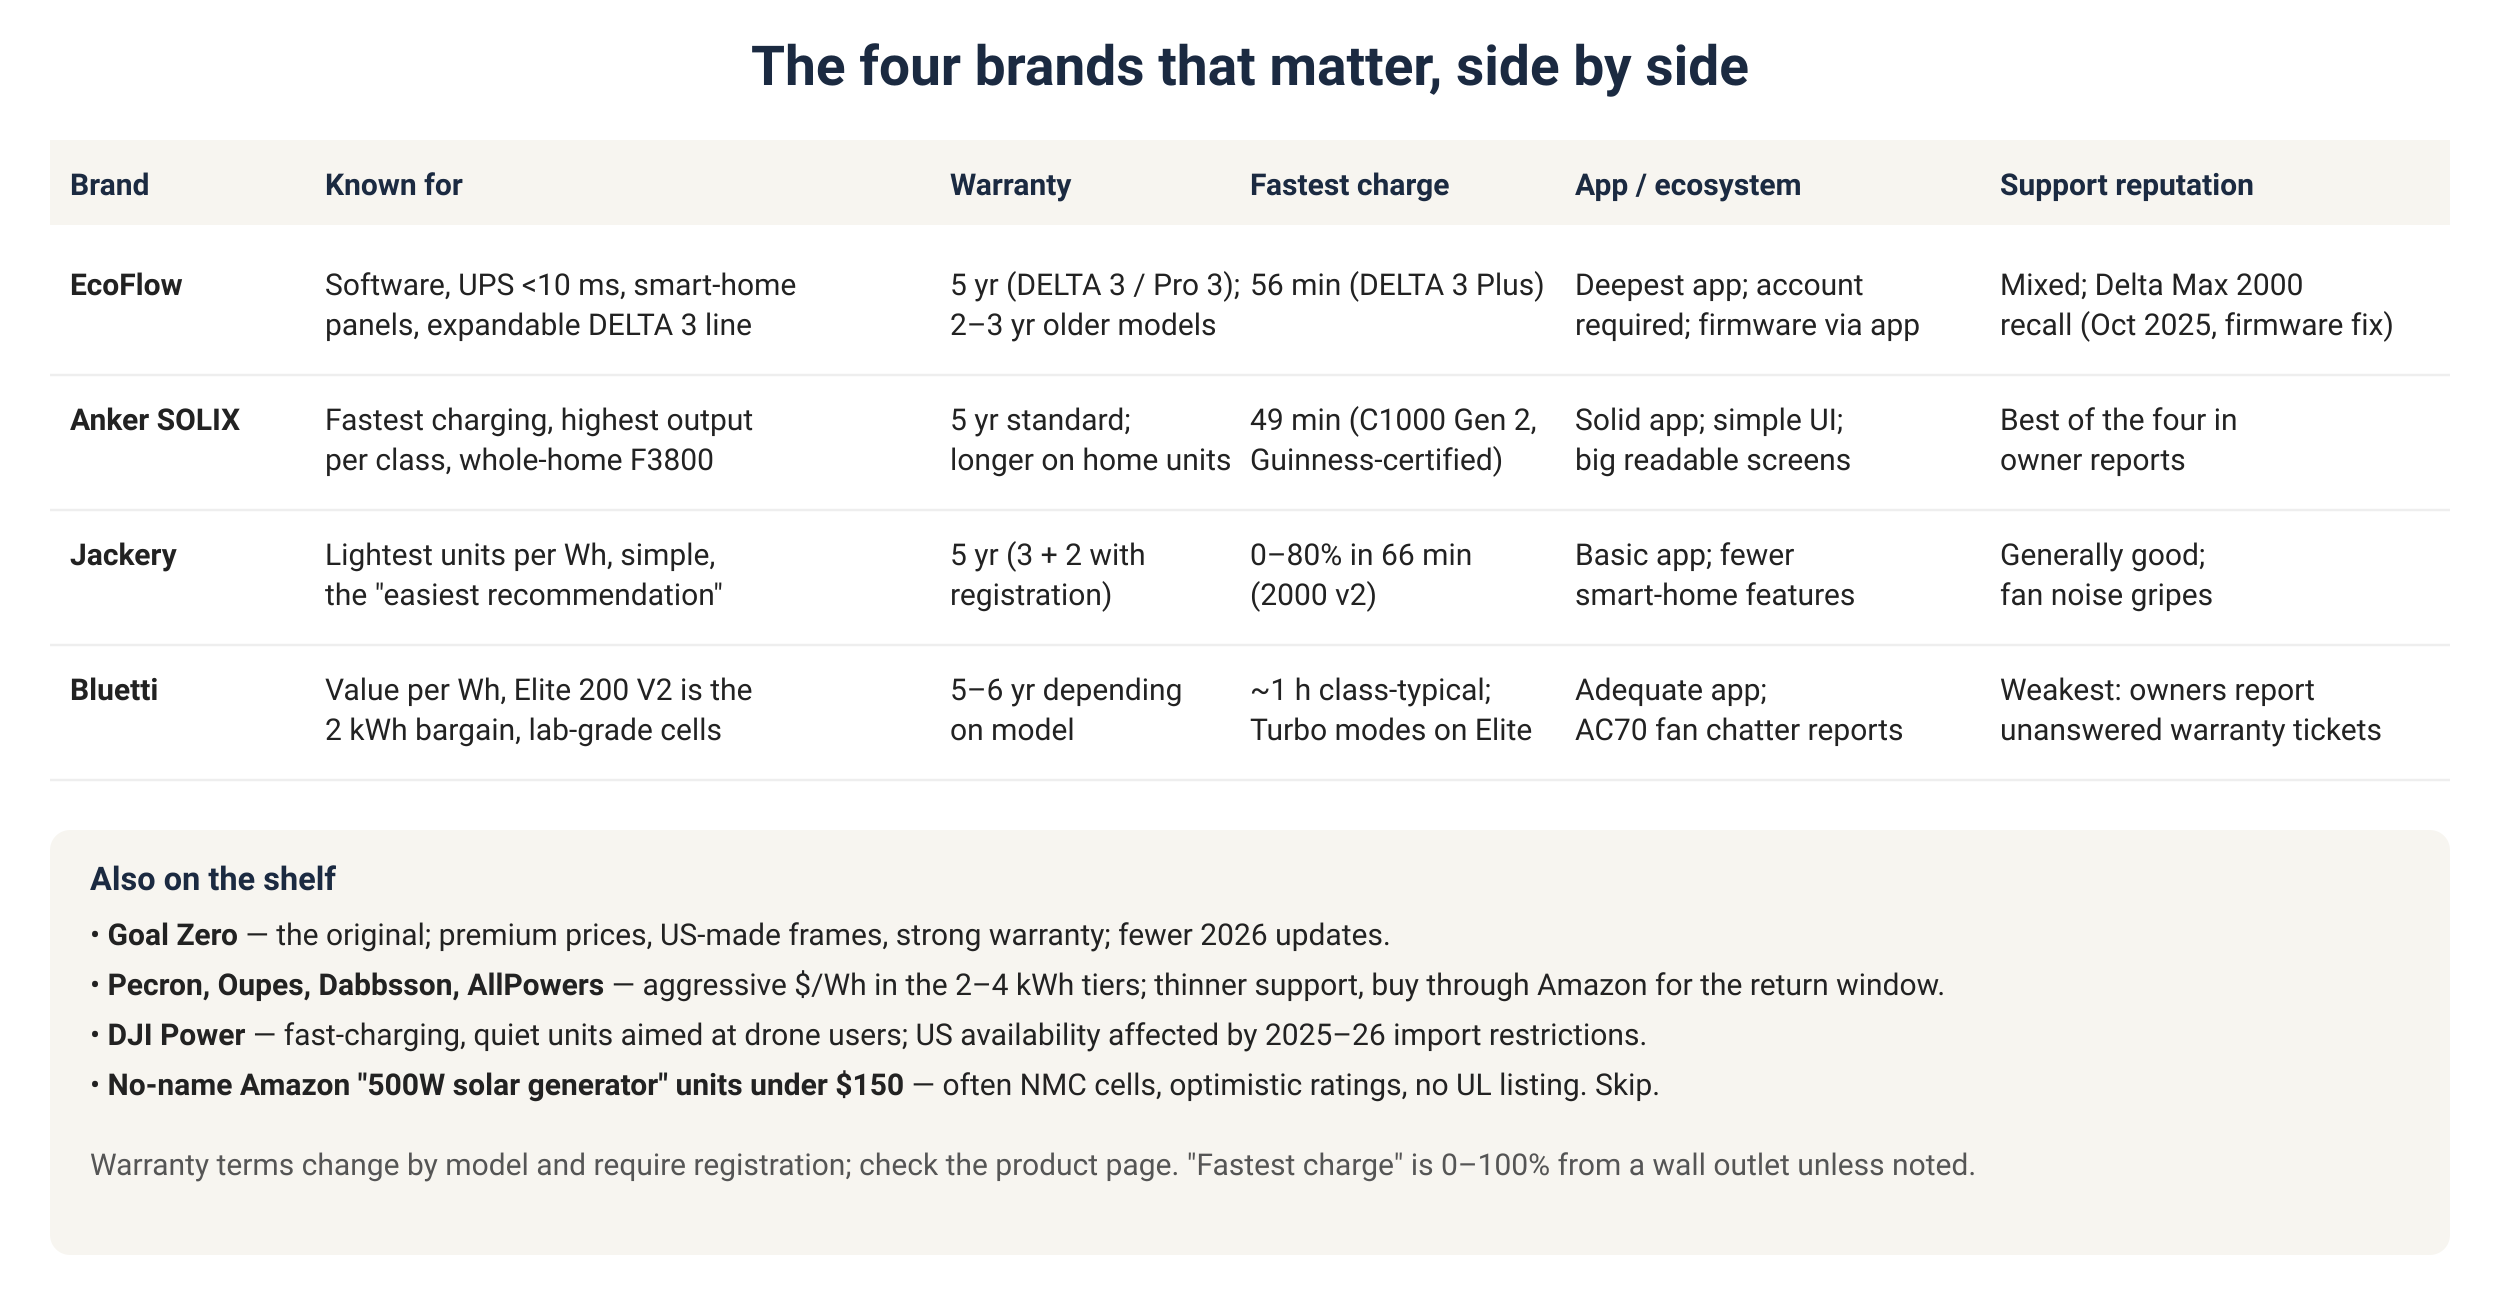
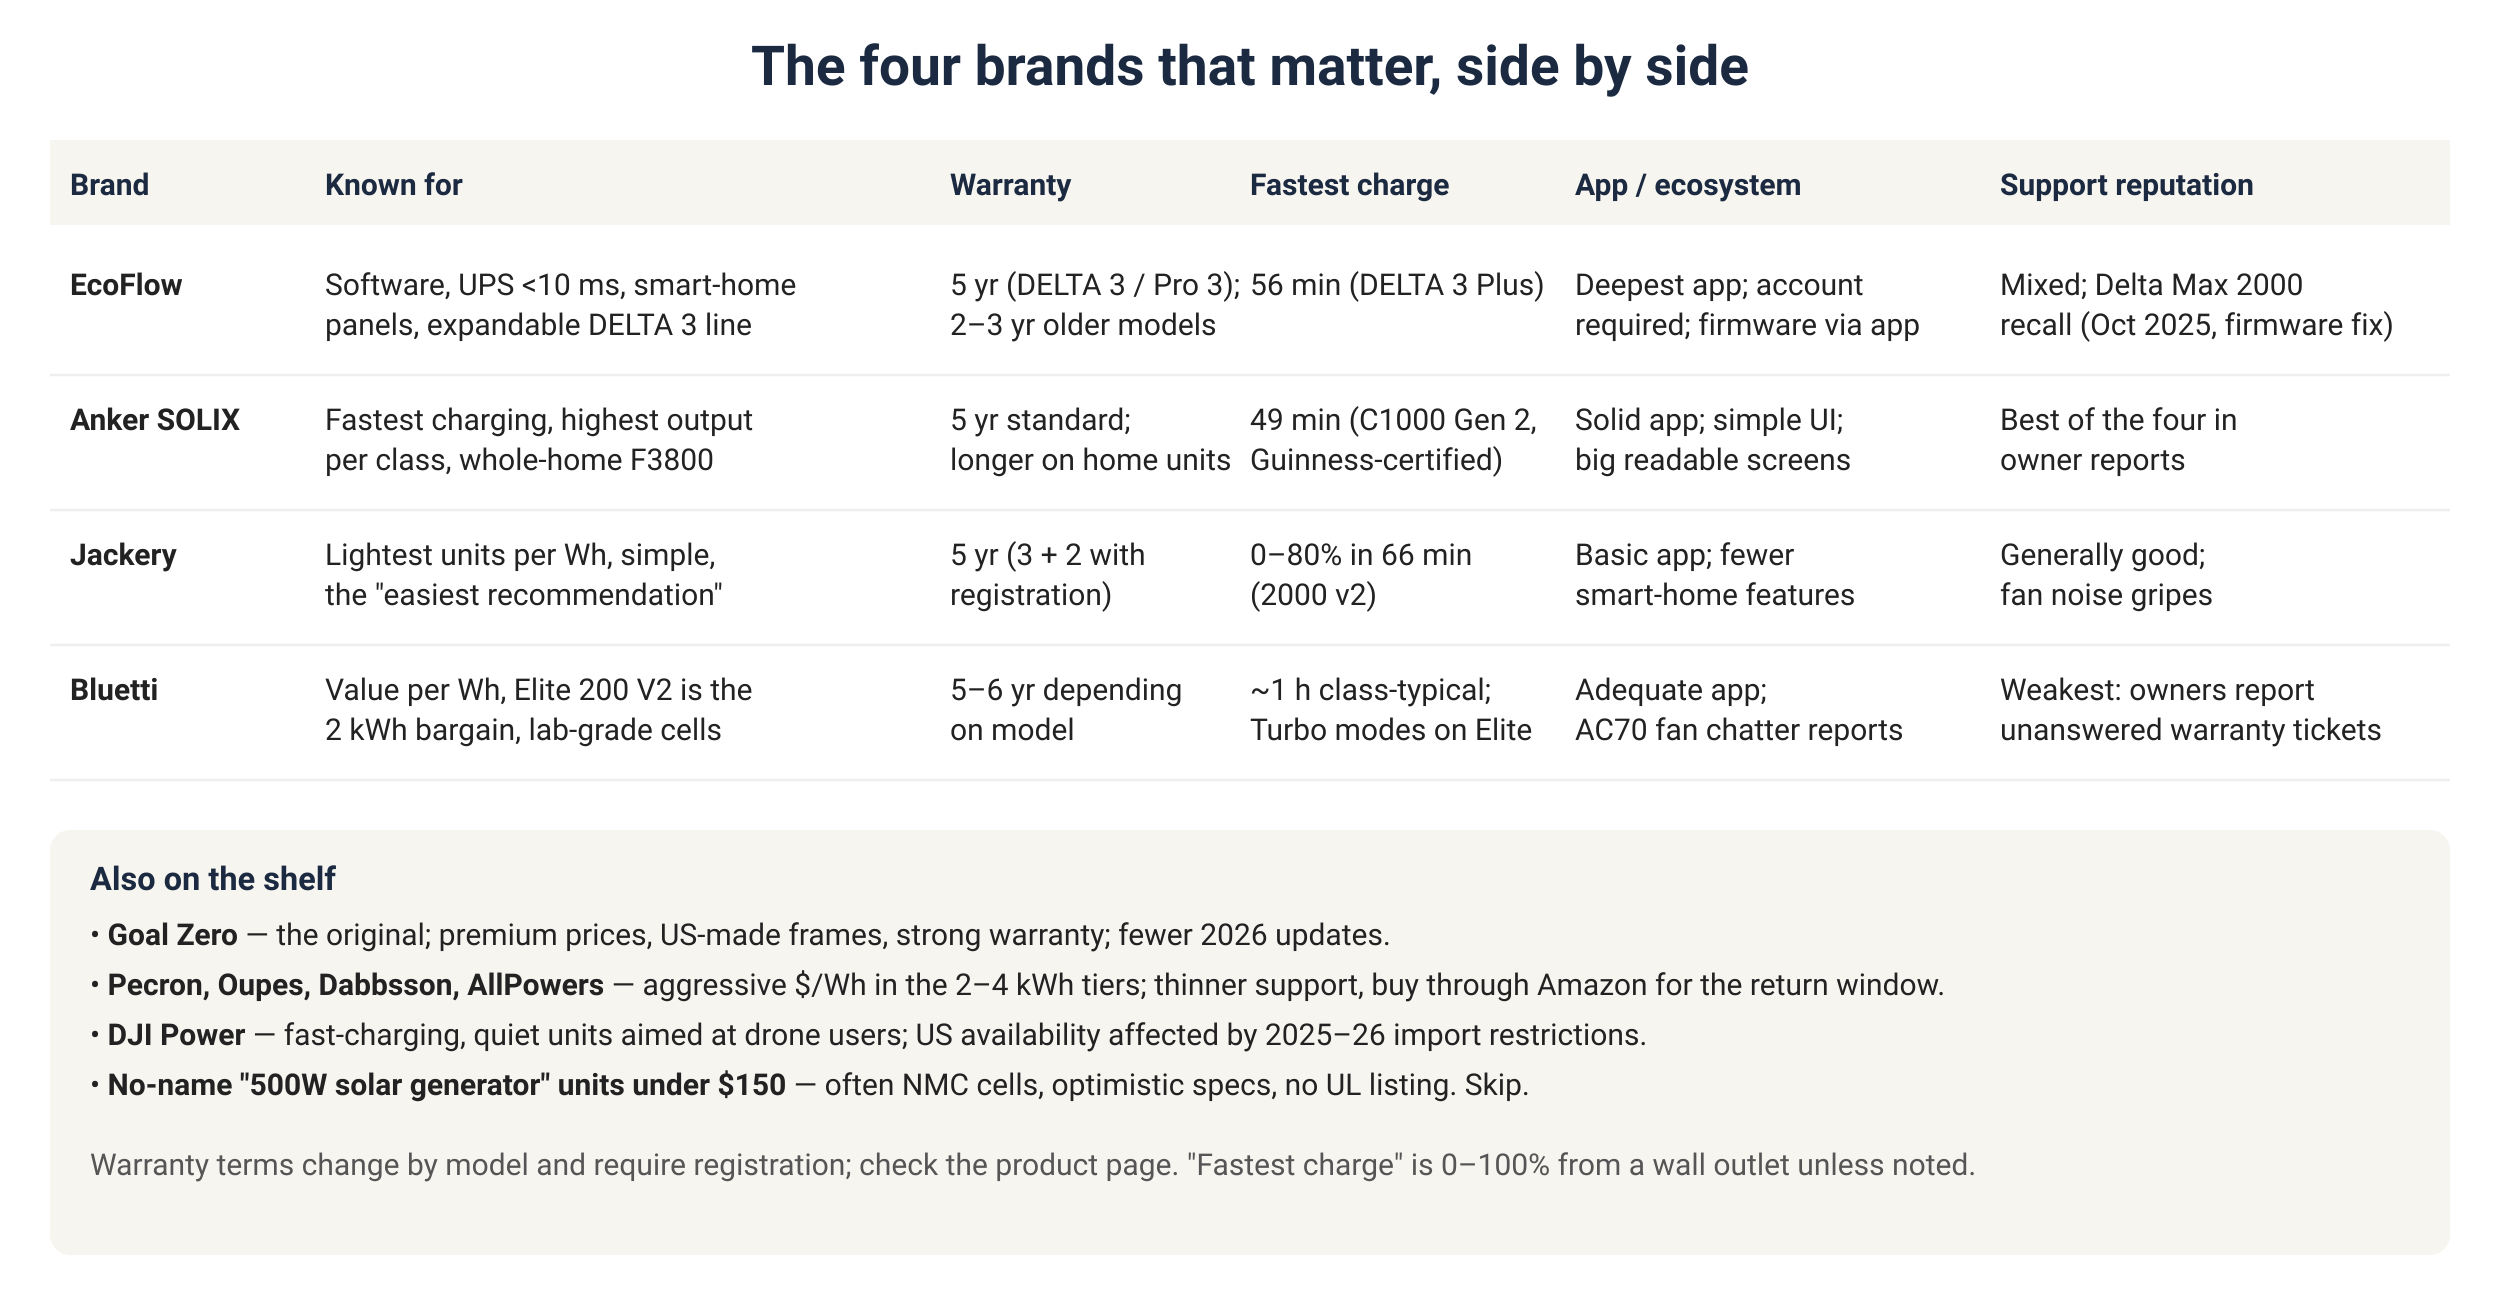
<svg xmlns="http://www.w3.org/2000/svg" viewBox="0 0 1000 520" role="img" aria-label="Brand comparison of portable power station makers: warranty, charging, ecosystem, support reputation">
  <rect width="1000" height="520" fill="#fff" />
  <g font-family="-apple-system,Segoe UI,Roboto,Helvetica,Arial,sans-serif" font-size="12" fill="#222">
    <text x="500" y="34" text-anchor="middle" font-size="22" font-weight="700" fill="#1B2A41">The four brands that matter, side by side</text>
    <rect x="20" y="56" width="960" height="34" fill="#F7F5F0" />
    <g font-weight="700" fill="#1B2A41">
      <text x="28" y="78">Brand</text>
      <text x="130" y="78">Known for</text>
      <text x="380" y="78">Warranty</text>
      <text x="500" y="78">Fastest charge</text>
      <text x="630" y="78">App / ecosystem</text>
      <text x="800" y="78">Support reputation</text>
    </g>
    <text x="28" y="118" font-weight="700">EcoFlow</text>
    <text x="130" y="118">Software, UPS &lt;10 ms, smart-home</text>
    <text x="130" y="134">panels, expandable DELTA 3 line</text>
    <text x="380" y="118">5 yr (DELTA 3 / Pro 3);</text>
    <text x="380" y="134">2–3 yr older models</text>
    <text x="500" y="118">56 min (DELTA 3 Plus)</text>
    <text x="630" y="118">Deepest app; account</text>
    <text x="630" y="134">required; firmware via app</text>
    <text x="800" y="118">Mixed; Delta Max 2000</text>
    <text x="800" y="134">recall (Oct 2025, firmware fix)</text>
    <text x="28" y="172" font-weight="700">Anker SOLIX</text>
    <text x="130" y="172">Fastest charging, highest output</text>
    <text x="130" y="188">per class, whole-home F3800</text>
    <text x="380" y="172">5 yr standard;</text>
    <text x="380" y="188">longer on home units</text>
    <text x="500" y="172">49 min (C1000 Gen 2,</text>
    <text x="500" y="188">Guinness-certified)</text>
    <text x="630" y="172">Solid app; simple UI;</text>
    <text x="630" y="188">big readable screens</text>
    <text x="800" y="172">Best of the four in</text>
    <text x="800" y="188">owner reports</text>
    <text x="28" y="226" font-weight="700">Jackery</text>
    <text x="130" y="226">Lightest units per Wh, simple,</text>
    <text x="130" y="242">the "easiest recommendation"</text>
    <text x="380" y="226">5 yr (3 + 2 with</text>
    <text x="380" y="242">registration)</text>
    <text x="500" y="226">0–80% in 66 min</text>
    <text x="500" y="242">(2000 v2)</text>
    <text x="630" y="226">Basic app; fewer</text>
    <text x="630" y="242">smart-home features</text>
    <text x="800" y="226">Generally good;</text>
    <text x="800" y="242">fan noise gripes</text>
    <text x="28" y="280" font-weight="700">Bluetti</text>
    <text x="130" y="280">Value per Wh, Elite 200 V2 is the</text>
    <text x="130" y="296">2 kWh bargain, lab-grade cells</text>
    <text x="380" y="280">5–6 yr depending</text>
    <text x="380" y="296">on model</text>
    <text x="500" y="280">~1 h class-typical;</text>
    <text x="500" y="296">Turbo modes on Elite</text>
    <text x="630" y="280">Adequate app;</text>
    <text x="630" y="296">AC70 fan chatter reports</text>
    <text x="800" y="280">Weakest: owners report</text>
    <text x="800" y="296">unanswered warranty tickets</text>
    <g stroke="#eee">
      <line x1="20" y1="150" x2="980" y2="150" />
      <line x1="20" y1="204" x2="980" y2="204" />
      <line x1="20" y1="258" x2="980" y2="258" />
      <line x1="20" y1="312" x2="980" y2="312" />
    </g>
    <rect x="20" y="332" width="960" height="170" rx="8" fill="#F7F5F0" />
    <text x="36" y="356" font-weight="700" fill="#1B2A41" font-size="13">Also on the shelf</text>
    <text x="36" y="378">• <tspan font-weight="700">Goal Zero</tspan> — the original; premium prices, US-made frames, strong warranty; fewer 2026 updates.</text>
    <text x="36" y="398">• <tspan font-weight="700">Pecron, Oupes, Dabbsson, AllPowers</tspan> — aggressive $/Wh in the 2–4 kWh tiers; thinner support, buy through Amazon for the return window.</text>
    <text x="36" y="418">• <tspan font-weight="700">DJI Power</tspan> — fast-charging, quiet units aimed at drone users; US availability affected by 2025–26 import restrictions.</text>
-     <text x="36" y="438">• <tspan font-weight="700">No-name Amazon "500W solar generator" units under $150</tspan> — often NMC cells, optimistic ratings, no UL listing. Skip.</text>
+     <text x="36" y="438">• <tspan font-weight="700">No-name "500W solar generator" units under $150</tspan> — often NMC cells, optimistic specs, no UL listing. Skip.</text>
    <text x="36" y="470" fill="#555">Warranty terms change by model and require registration; check the product page. "Fastest charge" is 0–100% from a wall outlet unless noted.</text>
  </g>
</svg>
